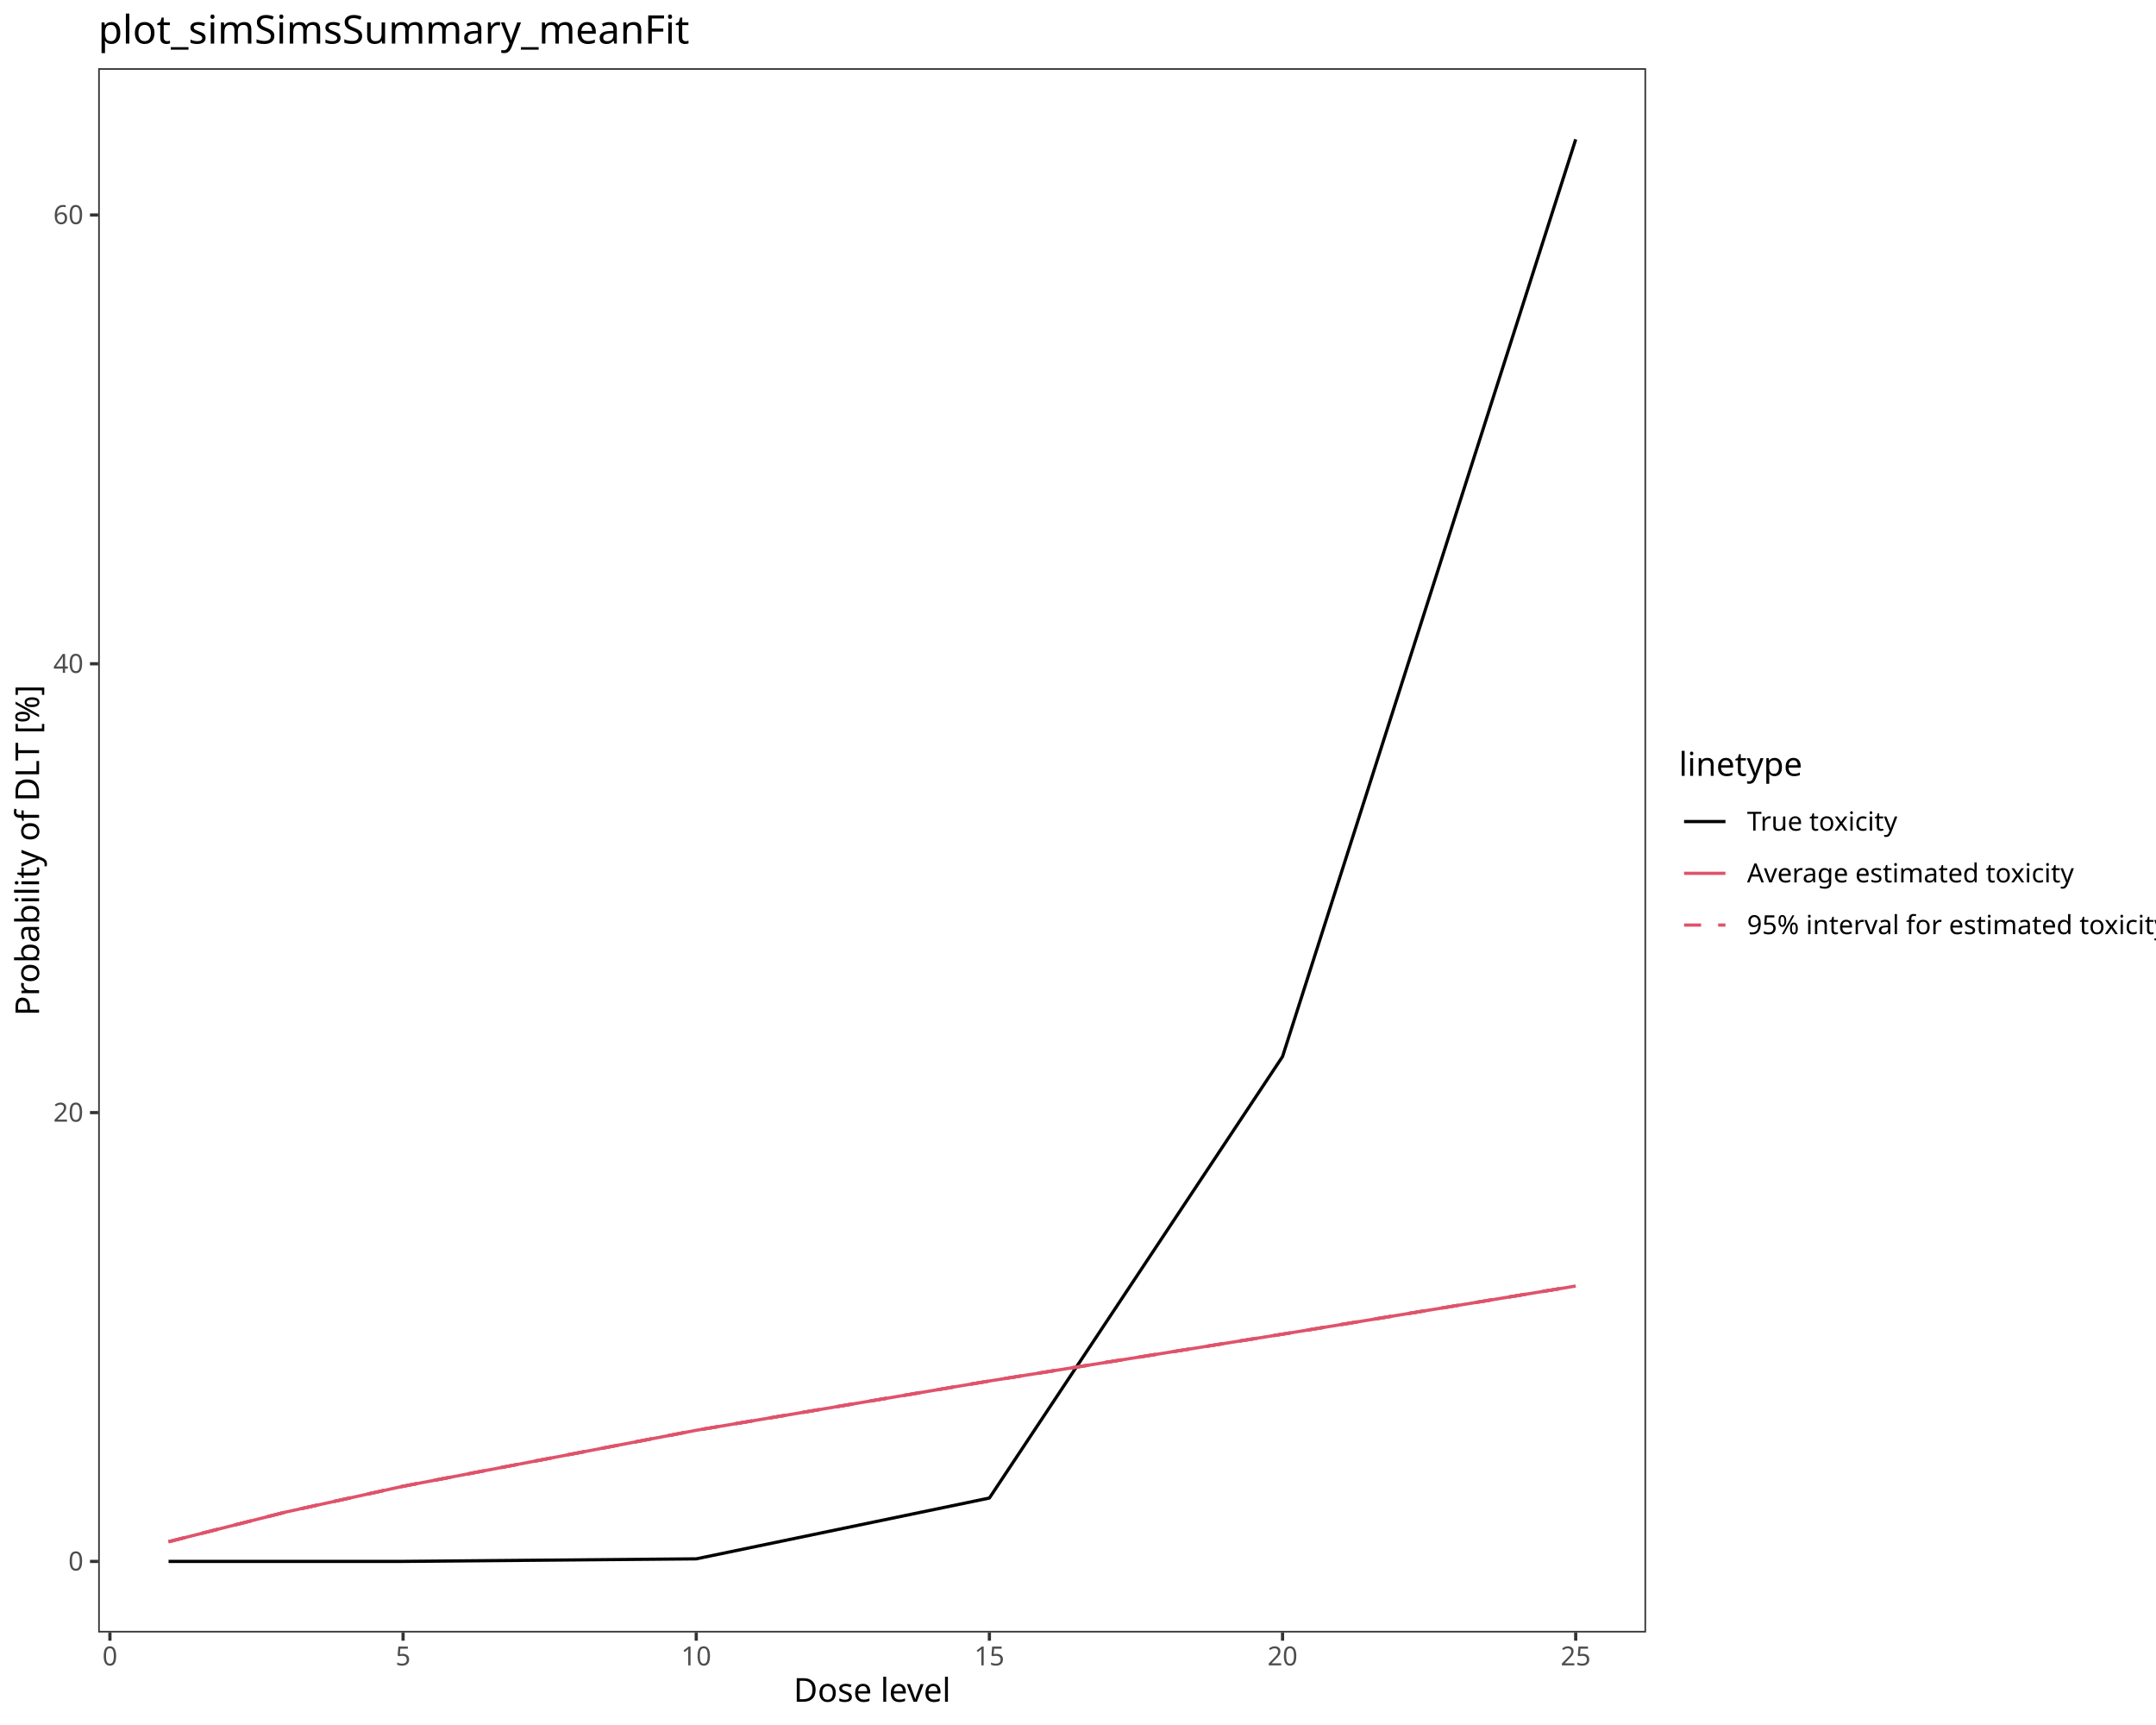
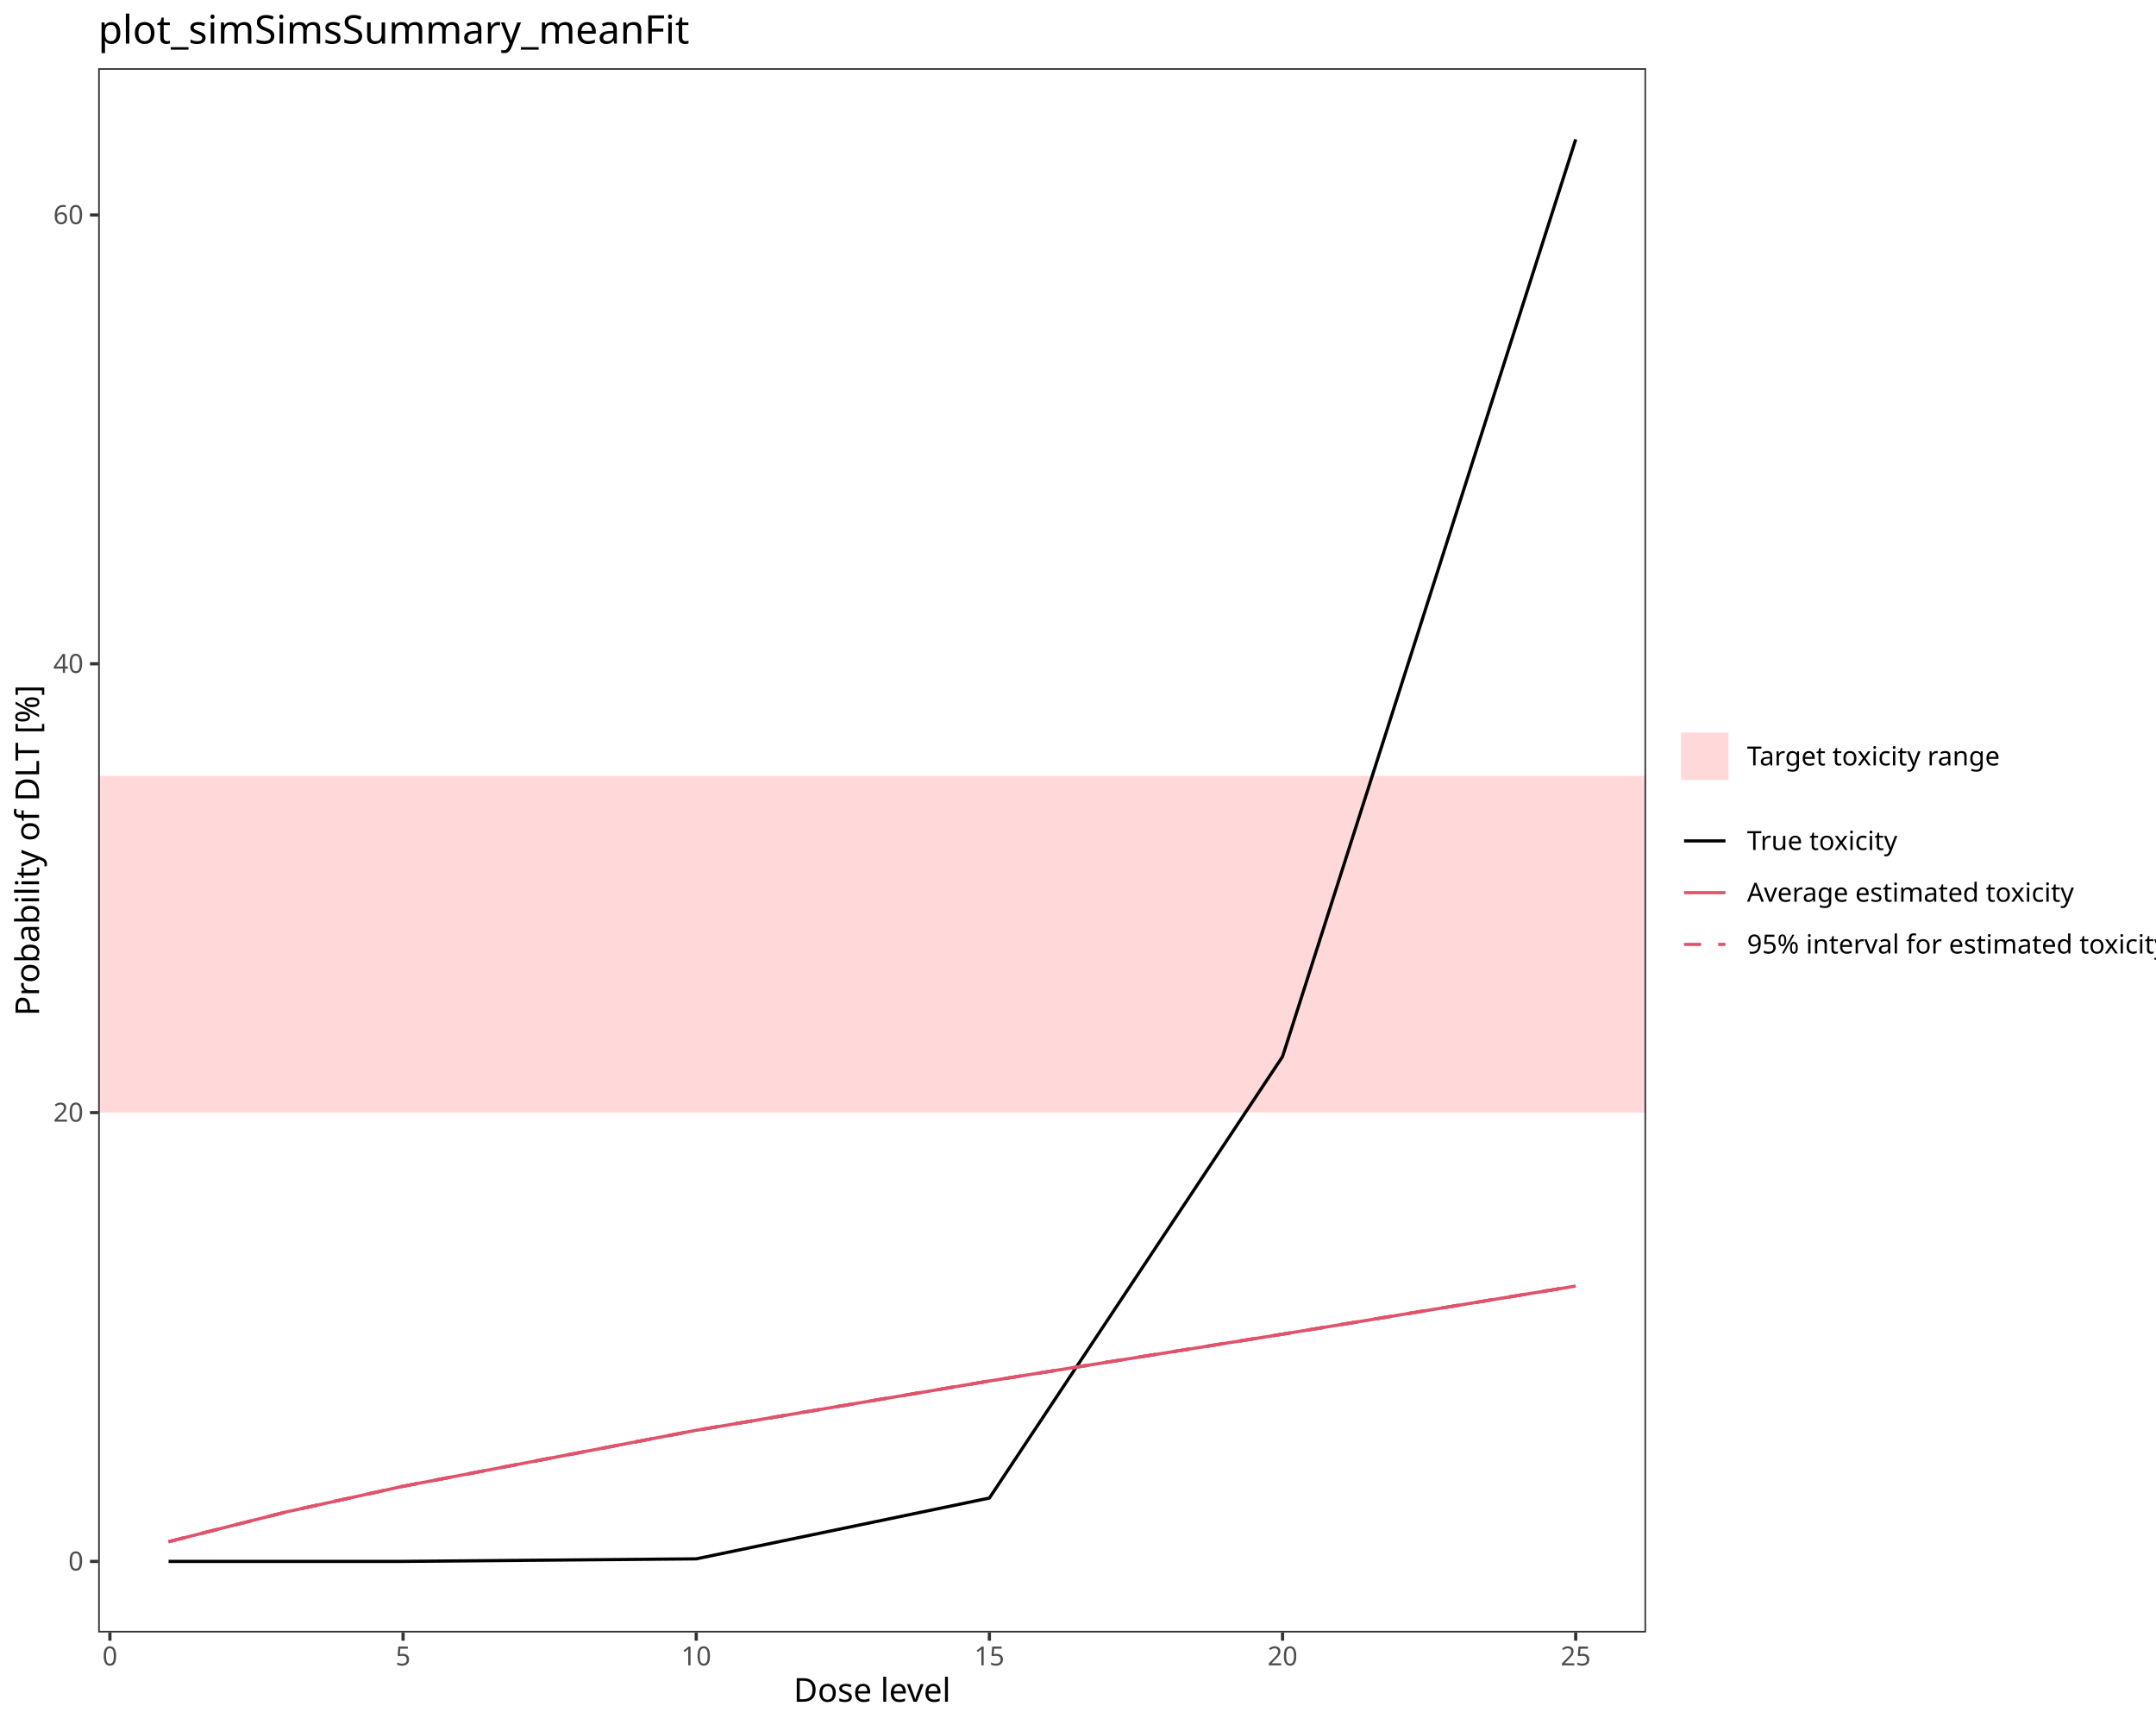
<svg xmlns="http://www.w3.org/2000/svg" class="svglite" data-engine-version="2.0" width="720.00pt" height="576.00pt" viewBox="0 0 720.00 576.00">
  <defs>
    <style type="text/css">
    .svglite line, .svglite polyline, .svglite polygon, .svglite path, .svglite rect, .svglite circle {
      fill: none;
      stroke: #000000;
      stroke-linecap: round;
      stroke-linejoin: round;
      stroke-miterlimit: 10.00;
    }
  </style>
  </defs>
  <rect width="100%" height="100%" style="stroke: none; fill: #FFFFFF;" />
  <defs>
    <clipPath id="cpMC4wMHw3MjAuMDB8MC4wMHw1NzYuMDA=">
      <rect x="0.00" y="0.00" width="720.00" height="576.00" />
    </clipPath>
  </defs>
  <g clip-path="url(#cpMC4wMHw3MjAuMDB8MC4wMHw1NzYuMDA=)">
    <rect x="0.00" y="0.00" width="720.00" height="576.00" style="stroke-width: 1.07; stroke: #FFFFFF; fill: #FFFFFF;" />
  </g>
  <defs>
    <clipPath id="cpMzIuNzl8NTQ5LjcxfDIyLjc4fDU0NS4xMQ==">
      <rect x="32.79" y="22.78" width="516.92" height="522.33" />
    </clipPath>
  </defs>
  <g clip-path="url(#cpMzIuNzl8NTQ5LjcxfDIyLjc4fDU0NS4xMQ==)">
    <rect x="32.79" y="22.78" width="516.92" height="522.33" style="stroke-width: 1.07; stroke: none; fill: #FFFFFF;" />
+     <rect x="32.79" y="259.11" width="516.92" height="112.40" style="stroke-width: 1.07; stroke: none; stroke-linecap: butt; stroke-linejoin: miter; fill: #FF0000; fill-opacity: 0.15;" />
    <polyline points="56.29,521.37 95.45,521.37 134.61,521.37 232.51,520.52 330.41,500.21 428.31,352.80 526.21,46.53 " style="stroke-width: 1.07; stroke-linecap: butt;" />
    <polyline points="56.29,514.80 95.45,504.89 134.61,496.28 232.51,477.59 330.41,461.13 428.31,445.49 526.21,429.42 " style="stroke-width: 1.07; stroke: #DF536B; stroke-linecap: butt;" />
    <polyline points="56.29,514.80 95.45,504.89 134.61,496.28 232.51,477.59 330.41,461.13 428.31,445.49 526.21,429.42 " style="stroke-width: 1.07; stroke: #DF536B; stroke-dasharray: 5.69,5.69; stroke-linecap: butt;" />
    <polyline points="56.29,514.80 95.45,504.89 134.61,496.28 232.51,477.59 330.41,461.13 428.31,445.49 526.21,429.42 " style="stroke-width: 1.07; stroke: #DF536B; stroke-dasharray: 5.69,5.69; stroke-linecap: butt;" />
    <rect x="32.79" y="22.78" width="516.92" height="522.33" style="stroke-width: 1.07; stroke: #333333;" />
  </g>
  <g clip-path="url(#cpMC4wMHw3MjAuMDB8MC4wMHw1NzYuMDA=)">
    <text x="27.86" y="524.40" text-anchor="end" style="font-size: 8.80px; fill: #4D4D4D; font-family: sans;" textLength="4.89px" lengthAdjust="spacingAndGlyphs">0</text>
    <text x="27.86" y="374.54" text-anchor="end" style="font-size: 8.80px; fill: #4D4D4D; font-family: sans;" textLength="9.79px" lengthAdjust="spacingAndGlyphs">20</text>
    <text x="27.86" y="224.68" text-anchor="end" style="font-size: 8.80px; fill: #4D4D4D; font-family: sans;" textLength="9.79px" lengthAdjust="spacingAndGlyphs">40</text>
    <text x="27.86" y="74.82" text-anchor="end" style="font-size: 8.80px; fill: #4D4D4D; font-family: sans;" textLength="9.79px" lengthAdjust="spacingAndGlyphs">60</text>
    <polyline points="30.05,521.37 32.79,521.37 " style="stroke-width: 1.07; stroke: #333333; stroke-linecap: butt;" />
    <polyline points="30.05,371.51 32.79,371.51 " style="stroke-width: 1.07; stroke: #333333; stroke-linecap: butt;" />
    <polyline points="30.05,221.65 32.79,221.65 " style="stroke-width: 1.07; stroke: #333333; stroke-linecap: butt;" />
    <polyline points="30.05,71.79 32.79,71.79 " style="stroke-width: 1.07; stroke: #333333; stroke-linecap: butt;" />
    <polyline points="36.71,547.85 36.71,545.11 " style="stroke-width: 1.07; stroke: #333333; stroke-linecap: butt;" />
    <polyline points="134.61,547.85 134.61,545.11 " style="stroke-width: 1.07; stroke: #333333; stroke-linecap: butt;" />
    <polyline points="232.51,547.85 232.51,545.11 " style="stroke-width: 1.07; stroke: #333333; stroke-linecap: butt;" />
    <polyline points="330.41,547.85 330.41,545.11 " style="stroke-width: 1.07; stroke: #333333; stroke-linecap: butt;" />
    <polyline points="428.31,547.85 428.31,545.11 " style="stroke-width: 1.07; stroke: #333333; stroke-linecap: butt;" />
    <polyline points="526.21,547.85 526.21,545.11 " style="stroke-width: 1.07; stroke: #333333; stroke-linecap: butt;" />
    <text x="36.71" y="556.10" text-anchor="middle" style="font-size: 8.80px; fill: #4D4D4D; font-family: sans;" textLength="4.89px" lengthAdjust="spacingAndGlyphs">0</text>
    <text x="134.61" y="556.10" text-anchor="middle" style="font-size: 8.80px; fill: #4D4D4D; font-family: sans;" textLength="4.89px" lengthAdjust="spacingAndGlyphs">5</text>
    <text x="232.51" y="556.10" text-anchor="middle" style="font-size: 8.80px; fill: #4D4D4D; font-family: sans;" textLength="9.79px" lengthAdjust="spacingAndGlyphs">10</text>
    <text x="330.41" y="556.10" text-anchor="middle" style="font-size: 8.80px; fill: #4D4D4D; font-family: sans;" textLength="9.79px" lengthAdjust="spacingAndGlyphs">15</text>
    <text x="428.31" y="556.10" text-anchor="middle" style="font-size: 8.80px; fill: #4D4D4D; font-family: sans;" textLength="9.79px" lengthAdjust="spacingAndGlyphs">20</text>
    <text x="526.21" y="556.10" text-anchor="middle" style="font-size: 8.80px; fill: #4D4D4D; font-family: sans;" textLength="9.79px" lengthAdjust="spacingAndGlyphs">25</text>
    <text x="291.25" y="568.24" text-anchor="middle" style="font-size: 11.00px; font-family: sans;" textLength="51.37px" lengthAdjust="spacingAndGlyphs">Dose level</text>
    <text transform="translate(13.05,283.95) rotate(-90)" text-anchor="middle" style="font-size: 11.00px; font-family: sans;" textLength="106.38px" lengthAdjust="spacingAndGlyphs">Probability of DLT [%]</text>
-     <rect x="560.67" y="250.36" width="153.85" height="67.17" style="stroke-width: 1.07; stroke: none; fill: #FFFFFF;" />
-     <text x="560.67" y="259.07" style="font-size: 11.00px; font-family: sans;" textLength="37.92px" lengthAdjust="spacingAndGlyphs">linetype</text>
-     <rect x="560.67" y="265.69" width="17.28" height="17.28" style="stroke-width: 1.07; stroke: none; fill: #FFFFFF;" />
-     <line x1="562.40" y1="274.33" x2="576.22" y2="274.33" style="stroke-width: 1.07; stroke-linecap: butt;" />
-     <rect x="560.67" y="282.97" width="17.28" height="17.28" style="stroke-width: 1.07; stroke: none; fill: #FFFFFF;" />
-     <line x1="562.40" y1="291.61" x2="576.22" y2="291.61" style="stroke-width: 1.07; stroke: #DF536B; stroke-linecap: butt;" />
-     <rect x="560.67" y="300.25" width="17.28" height="17.28" style="stroke-width: 1.07; stroke: none; fill: #FFFFFF;" />
-     <line x1="562.40" y1="308.89" x2="576.22" y2="308.89" style="stroke-width: 1.07; stroke: #DF536B; stroke-dasharray: 5.69,5.69; stroke-linecap: butt;" />
-     <text x="583.43" y="277.36" style="font-size: 8.80px; font-family: sans;" textLength="47.44px" lengthAdjust="spacingAndGlyphs">True toxicity</text>
-     <text x="583.43" y="294.64" style="font-size: 8.80px; font-family: sans;" textLength="102.73px" lengthAdjust="spacingAndGlyphs">Average estimated toxicity</text>
-     <text x="583.43" y="311.92" style="font-size: 8.80px; font-family: sans;" textLength="131.09px" lengthAdjust="spacingAndGlyphs">95% interval for estimated toxicity</text>
+     <rect x="560.67" y="243.91" width="102.49" height="17.28" style="stroke-width: 1.07; stroke: none; fill: #FFFFFF;" />
+     <rect x="560.67" y="243.91" width="17.28" height="17.28" style="stroke-width: 1.07; stroke: none; fill: #FFFFFF;" />
+     <rect x="561.38" y="244.62" width="15.86" height="15.86" style="stroke-width: 1.07; stroke: none; stroke-linecap: butt; stroke-linejoin: miter; fill: #FF0000; fill-opacity: 0.15;" />
+     <text x="583.43" y="255.58" style="font-size: 8.80px; font-family: sans;" textLength="79.73px" lengthAdjust="spacingAndGlyphs">Target toxicity range</text>
+     <rect x="560.67" y="272.15" width="153.85" height="51.84" style="stroke-width: 1.07; stroke: none; fill: #FFFFFF;" />
+     <rect x="560.67" y="272.15" width="17.28" height="17.28" style="stroke-width: 1.07; stroke: none; fill: #FFFFFF;" />
+     <line x1="562.40" y1="280.79" x2="576.22" y2="280.79" style="stroke-width: 1.07; stroke-linecap: butt;" />
+     <rect x="560.67" y="289.43" width="17.28" height="17.28" style="stroke-width: 1.07; stroke: none; fill: #FFFFFF;" />
+     <line x1="562.40" y1="298.07" x2="576.22" y2="298.07" style="stroke-width: 1.07; stroke: #DF536B; stroke-linecap: butt;" />
+     <rect x="560.67" y="306.71" width="17.28" height="17.28" style="stroke-width: 1.07; stroke: none; fill: #FFFFFF;" />
+     <line x1="562.40" y1="315.35" x2="576.22" y2="315.35" style="stroke-width: 1.07; stroke: #DF536B; stroke-dasharray: 5.69,5.69; stroke-linecap: butt;" />
+     <text x="583.43" y="283.82" style="font-size: 8.80px; font-family: sans;" textLength="47.44px" lengthAdjust="spacingAndGlyphs">True toxicity</text>
+     <text x="583.43" y="301.10" style="font-size: 8.80px; font-family: sans;" textLength="102.73px" lengthAdjust="spacingAndGlyphs">Average estimated toxicity</text>
+     <text x="583.43" y="318.38" style="font-size: 8.80px; font-family: sans;" textLength="131.09px" lengthAdjust="spacingAndGlyphs">95% interval for estimated toxicity</text>
    <text x="32.79" y="14.56" style="font-size: 13.20px; font-family: sans;" textLength="190.02px" lengthAdjust="spacingAndGlyphs">plot_simSimsSummary_meanFit</text>
  </g>
</svg>
